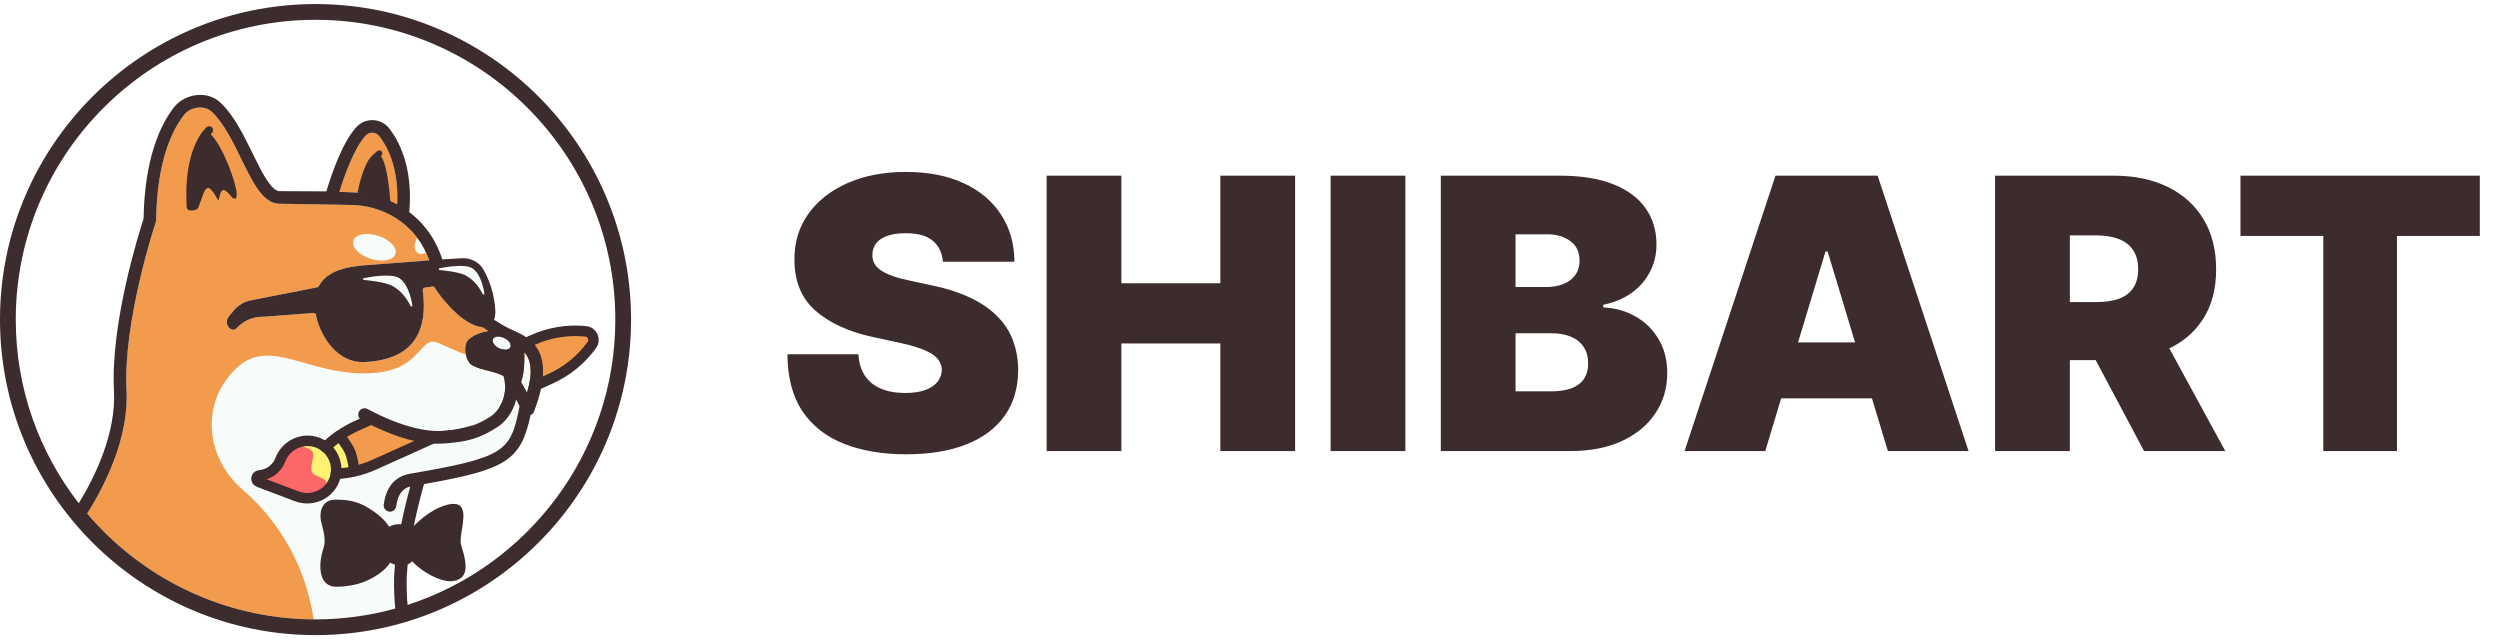
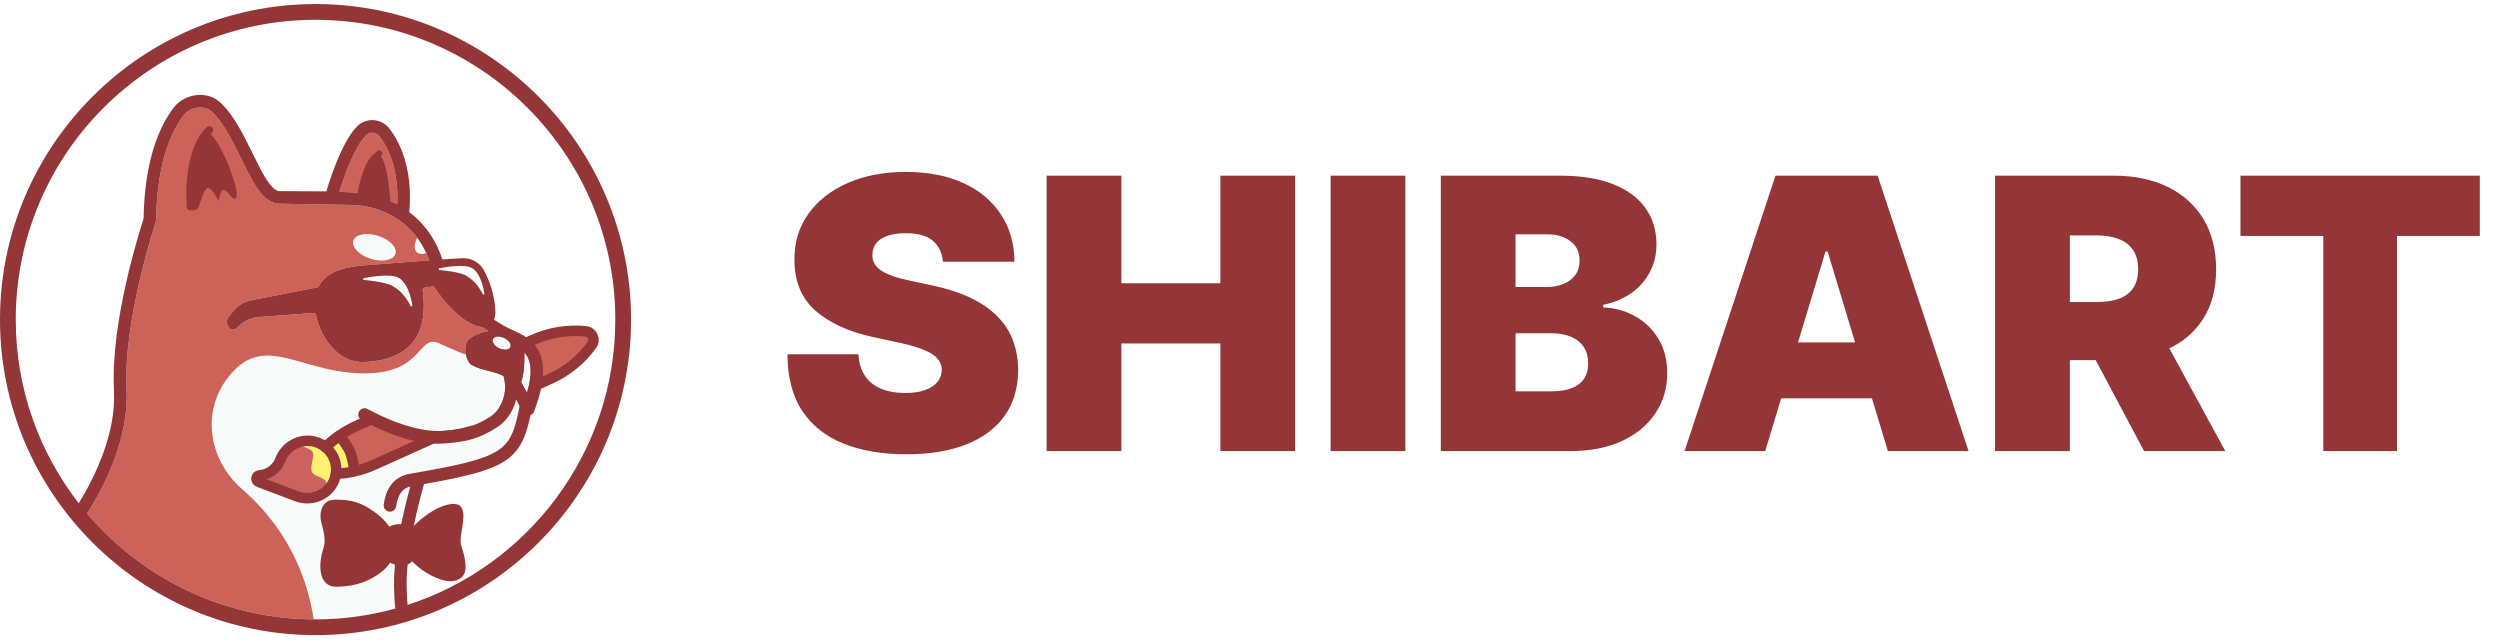
<svg xmlns="http://www.w3.org/2000/svg" width="206" height="53" viewBox="0 0 206 53" fill="none">
  <path d="M32.535 47.394C32.55 47.111 32.571 46.824 32.598 46.533C32.38 46.46 32.201 46.362 32.201 46.362C32.201 46.362 31.952 46.808 31.309 47.261C30.569 47.783 29.526 48.334 27.775 48.348C26.259 48.36 26.273 46.478 26.697 45.207C27.02 44.244 26.503 43.27 26.466 42.653C26.423 41.926 26.716 41.502 27.071 41.309C27.239 41.218 27.452 41.173 27.702 41.171C27.707 41.171 27.712 41.171 27.717 41.171C28.959 41.17 29.792 41.368 30.959 42.219C31.824 42.849 32.118 43.398 32.118 43.398C32.292 43.32 32.59 43.16 33.098 43.202C33.103 43.202 33.108 43.203 33.114 43.203C33.375 41.918 33.666 40.791 33.858 40.091C33.357 40.218 32.865 40.556 32.701 41.716C32.664 41.975 32.442 42.163 32.188 42.163C32.163 42.163 32.139 42.161 32.114 42.157C31.83 42.117 31.633 41.854 31.673 41.571C31.881 40.098 32.615 39.244 33.857 39.032C41.706 37.688 42.134 37.214 42.866 33.477C42.817 33.364 42.718 33.168 42.59 32.924C42.321 33.991 41.665 34.791 41.065 35.176C39.569 36.139 37.945 36.443 36.845 36.529C36.575 36.55 36.307 36.56 36.043 36.56C34.814 36.56 33.686 36.336 32.924 35.926C32.671 35.791 32.577 35.476 32.711 35.223C32.847 34.971 33.161 34.876 33.414 35.011C34.161 35.412 35.444 35.596 36.764 35.494C37.745 35.417 39.19 35.148 40.504 34.303C40.978 33.998 42.047 32.799 41.55 30.993C40.779 30.564 39.756 30.545 38.932 30.073C38.675 29.926 38.501 29.575 38.428 29.194C38.289 29.164 38.151 29.123 38.016 29.067C37.544 28.872 36.952 28.616 36.212 28.279C34.387 27.446 35.044 31.232 29.026 30.722C24.71 30.355 21.971 27.879 19.398 30.471C16.526 33.364 17.05 37.74 20.031 40.333C24.12 43.887 25.474 48.162 25.901 51.035C25.952 51.035 26.003 51.037 26.054 51.037C28.329 51.037 30.533 50.726 32.627 50.147C32.473 48.72 32.532 47.454 32.535 47.394Z" fill="#F7FBFA" />
-   <path d="M41.133 32.404C40.282 33.583 39.12 34.561 37.7 35.2L30.834 38.292C30.303 38.531 29.761 38.711 29.215 38.836C27.924 39.132 26.609 39.117 25.366 38.827C25.98 37.691 26.853 36.686 27.948 35.911C28.393 35.596 28.875 35.319 29.391 35.087L36.257 31.995C37.677 31.356 39.179 31.134 40.625 31.278C41.173 31.332 41.455 31.959 41.133 32.404Z" fill="#F29B4C" />
-   <path d="M48.767 28.426C47.916 29.605 46.754 30.583 45.334 31.222L38.468 34.314C37.937 34.553 37.395 34.733 36.849 34.858C35.558 35.154 34.243 35.139 33 34.849C33.614 33.713 34.487 32.708 35.582 31.933C36.027 31.618 36.509 31.341 37.025 31.109L43.891 28.017C45.311 27.378 46.813 27.156 48.259 27.3C48.807 27.354 49.089 27.98 48.767 28.426Z" fill="#F29B4C" stroke="#3C2C2D" stroke-width="0.865" />
+   <path d="M41.133 32.404C40.282 33.583 39.12 34.561 37.7 35.2L30.834 38.292C30.303 38.531 29.761 38.711 29.215 38.836C27.924 39.132 26.609 39.117 25.366 38.827C25.98 37.691 26.853 36.686 27.948 35.911C28.393 35.596 28.875 35.319 29.391 35.087L36.257 31.995C37.677 31.356 39.179 31.134 40.625 31.278C41.173 31.332 41.455 31.959 41.133 32.404Z" fill="#CC6258" />
+   <path d="M48.767 28.426C47.916 29.605 46.754 30.583 45.334 31.222L38.468 34.314C37.937 34.553 37.395 34.733 36.849 34.858C35.558 35.154 34.243 35.139 33 34.849C33.614 33.713 34.487 32.708 35.582 31.933C36.027 31.618 36.509 31.341 37.025 31.109L43.891 28.017C45.311 27.378 46.813 27.156 48.259 27.3C48.807 27.354 49.089 27.98 48.767 28.426Z" fill="#CC6258" stroke="#943537" stroke-width="0.865" />
  <path d="M29.215 38.836C27.924 39.132 26.609 39.117 25.366 38.827C25.98 37.691 26.853 36.686 27.948 35.911C28.808 36.626 29.282 37.717 29.215 38.836Z" fill="#FFF273" />
  <path d="M26.187 36.479C24.953 36.002 23.566 36.652 23.097 37.89C22.824 38.612 22.157 39.11 21.388 39.168C21.091 39.19 21.032 39.6 21.31 39.705L24.45 40.895C25.688 41.364 27.094 40.758 27.555 39.517C28.006 38.301 27.396 36.947 26.187 36.479Z" fill="#FFF273" />
-   <path d="M25.467 36.993C24.159 36.486 23.825 36.191 23.289 37.606C22.976 38.431 22.249 39.013 21.424 39.1C21.106 39.134 21.031 39.599 21.326 39.711L24.655 40.973C25.967 41.47 26.349 41.361 26.876 39.943C27.094 39.355 25.852 39.321 25.695 38.869C25.481 38.251 26.207 37.28 25.467 36.993Z" fill="#FE6768" />
-   <path d="M29.171 38.562C29.131 38.44 29.051 37.694 28.82 37.183C28.576 36.645 28.045 35.992 27.948 35.911C27.546 36.196 27.173 36.512 26.832 36.854" stroke="#3C2C2D" stroke-width="0.865" stroke-miterlimit="10" stroke-linecap="round" stroke-linejoin="round" />
-   <path d="M26.832 36.855C27.173 36.512 27.546 36.196 27.948 35.911C28.393 35.596 28.875 35.319 29.391 35.087L36.257 31.995C37.677 31.355 39.179 31.134 40.625 31.278C41.173 31.332 41.455 31.958 41.133 32.404C40.282 33.583 39.12 34.561 37.7 35.2L30.834 38.292C30.303 38.531 29.761 38.711 29.215 38.836C28.704 38.953 28.189 39.022 27.677 39.043" stroke="#3C2C2D" stroke-width="0.865" stroke-miterlimit="10" stroke-linecap="round" stroke-linejoin="round" />
-   <path d="M26.187 36.479C24.953 36.002 23.566 36.652 23.097 37.89C22.824 38.612 22.157 39.11 21.388 39.168C21.091 39.19 21.032 39.6 21.31 39.705L24.45 40.895C25.688 41.364 27.094 40.758 27.555 39.517C28.006 38.301 27.396 36.947 26.187 36.479Z" stroke="#3C2C2D" stroke-width="0.865" stroke-miterlimit="10" stroke-linecap="round" stroke-linejoin="round" />
+   <path d="M25.467 36.993C24.159 36.486 23.825 36.191 23.289 37.606C22.976 38.431 22.249 39.013 21.424 39.1C21.106 39.134 21.031 39.599 21.326 39.711L24.655 40.973C25.967 41.47 26.349 41.361 26.876 39.943C27.094 39.355 25.852 39.321 25.695 38.869C25.481 38.251 26.207 37.28 25.467 36.993Z" fill="#CC6260" />
+   <path d="M29.171 38.562C29.131 38.44 29.051 37.694 28.82 37.183C28.576 36.645 28.045 35.992 27.948 35.911C27.546 36.196 27.173 36.512 26.832 36.854" stroke="#943537" stroke-width="0.865" stroke-miterlimit="10" stroke-linecap="round" stroke-linejoin="round" />
+   <path d="M26.832 36.855C27.173 36.512 27.546 36.196 27.948 35.911C28.393 35.596 28.875 35.319 29.391 35.087L36.257 31.995C37.677 31.355 39.179 31.134 40.625 31.278C41.173 31.332 41.455 31.958 41.133 32.404C40.282 33.583 39.12 34.561 37.7 35.2L30.834 38.292C30.303 38.531 29.761 38.711 29.215 38.836C28.704 38.953 28.189 39.022 27.677 39.043" stroke="#943537" stroke-width="0.865" stroke-miterlimit="10" stroke-linecap="round" stroke-linejoin="round" />
+   <path d="M26.187 36.479C24.953 36.002 23.566 36.652 23.097 37.89C22.824 38.612 22.157 39.11 21.388 39.168C21.091 39.19 21.032 39.6 21.31 39.705L24.45 40.895C25.688 41.364 27.094 40.758 27.555 39.517C28.006 38.301 27.396 36.947 26.187 36.479Z" stroke="#943537" stroke-width="0.865" stroke-miterlimit="10" stroke-linecap="round" stroke-linejoin="round" />
  <path d="M33.334 35.1C33.081 34.965 32.793 34.97 32.657 35.223L28.972 34.073L23.953 35.493L19.709 39.102C16.727 36.509 16.473 33.363 19.344 30.47C21.917 27.878 24.656 30.355 28.972 30.721C34.989 31.232 34.333 27.446 36.158 28.279C36.898 28.616 37.49 28.872 37.962 29.067C38.097 29.123 38.235 29.164 38.374 29.194C38.447 29.574 38.621 29.925 38.877 30.072C39.702 30.545 40.725 30.564 41.496 30.992C41.993 32.799 40.923 33.998 40.45 34.303C39.136 35.148 37.691 35.417 36.71 35.493C35.39 35.596 34.081 35.501 33.334 35.1Z" fill="#F7FBFA" />
  <path d="M43.215 29.308C43.215 29.453 43.209 29.598 43.205 29.743C43.203 29.803 43.201 29.865 43.199 29.93L43.2 29.913C43.199 29.941 43.197 29.97 43.196 29.998C43.179 30.43 43.136 30.879 42.946 31.494C43.146 31.853 43.303 32.144 43.427 32.38C43.947 30.571 43.72 29.613 43.208 29.027C43.215 29.114 43.218 29.207 43.215 29.308Z" fill="#F7FBFA" />
-   <path d="M31.256 11.22C31.122 11.048 30.921 10.944 30.704 10.934C30.485 10.925 30.287 11.007 30.138 11.166C29.158 12.216 28.341 14.59 27.967 15.808L29.117 15.852C30.411 15.903 31.643 16.245 32.727 16.833C32.874 13.803 31.892 12.034 31.256 11.22Z" fill="#F29B4C" />
-   <path d="M39.762 26.961C38.26 26.863 36.454 24.736 35.814 23.696C35.774 23.632 35.7 23.597 35.626 23.608L34.991 23.704C34.891 23.72 34.819 23.814 34.833 23.916C35.292 27.335 33.991 29.297 30.966 29.746C30.661 29.791 30.337 29.819 30.003 29.831C29.965 29.832 29.927 29.833 29.889 29.833C27.486 29.833 26.257 27.229 26.037 25.945C26.021 25.853 25.933 25.785 25.849 25.789L21.704 26.101C21.529 26.096 21.364 26.107 21.202 26.131C20.545 26.228 19.938 26.553 19.492 27.047C19.373 27.18 19.161 27.208 19.01 27.111C18.842 27.003 18.733 26.835 18.701 26.639C18.67 26.442 18.722 26.248 18.848 26.094L19.238 25.613C19.632 25.13 20.189 24.813 20.806 24.722L26.122 23.68C26.187 23.671 26.238 23.634 26.266 23.582C26.983 22.244 28.69 22.022 29.418 21.927C29.481 21.919 29.537 21.912 29.583 21.905C29.704 21.887 29.776 21.881 29.778 21.881L35.377 21.453C35.129 20.782 34.79 20.126 34.365 19.568C33.131 17.95 31.204 16.974 29.075 16.89L22.987 16.787C21.665 16.742 20.841 15.057 19.886 13.106C19.196 11.695 18.413 10.095 17.433 9.195C17.162 8.945 16.775 8.827 16.348 8.864C15.867 8.904 15.421 9.136 15.152 9.482C14.145 10.784 12.931 13.341 12.866 18.126C12.865 18.18 12.856 18.233 12.839 18.284C12.812 18.365 10.124 26.465 10.427 32.136C10.638 36.092 8.607 40.059 7.184 42.32C11.687 47.613 18.379 50.989 25.846 51.034C25.419 48.161 24.066 43.886 19.977 40.332C16.995 37.74 16.472 33.364 19.344 30.47C21.917 27.879 24.656 30.355 28.972 30.721C34.989 31.232 34.333 27.446 36.158 28.279C36.898 28.616 37.489 28.872 37.962 29.067C38.097 29.123 38.235 29.164 38.374 29.194C38.284 28.718 38.352 28.194 38.619 27.964C39.054 27.589 39.635 27.385 40.235 27.277C40.083 27.179 39.925 27.073 39.762 26.961Z" fill="#F29B4C" />
+   <path d="M31.256 11.22C31.122 11.048 30.921 10.944 30.704 10.934C30.485 10.925 30.287 11.007 30.138 11.166C29.158 12.216 28.341 14.59 27.967 15.808L29.117 15.852C30.411 15.903 31.643 16.245 32.727 16.833C32.874 13.803 31.892 12.034 31.256 11.22Z" fill="#CC6258" />
+   <path d="M39.762 26.961C38.26 26.863 36.454 24.736 35.814 23.696C35.774 23.632 35.7 23.597 35.626 23.608L34.991 23.704C34.891 23.72 34.819 23.814 34.833 23.916C35.292 27.335 33.991 29.297 30.966 29.746C30.661 29.791 30.337 29.819 30.003 29.831C29.965 29.832 29.927 29.833 29.889 29.833C27.486 29.833 26.257 27.229 26.037 25.945C26.021 25.853 25.933 25.785 25.849 25.789L21.704 26.101C21.529 26.096 21.364 26.107 21.202 26.131C20.545 26.228 19.938 26.553 19.492 27.047C19.373 27.18 19.161 27.208 19.01 27.111C18.842 27.003 18.733 26.835 18.701 26.639C18.67 26.442 18.722 26.248 18.848 26.094L19.238 25.613C19.632 25.13 20.189 24.813 20.806 24.722L26.122 23.68C26.187 23.671 26.238 23.634 26.266 23.582C26.983 22.244 28.69 22.022 29.418 21.927C29.481 21.919 29.537 21.912 29.583 21.905C29.704 21.887 29.776 21.881 29.778 21.881L35.377 21.453C35.129 20.782 34.79 20.126 34.365 19.568C33.131 17.95 31.204 16.974 29.075 16.89L22.987 16.787C21.665 16.742 20.841 15.057 19.886 13.106C19.196 11.695 18.413 10.095 17.433 9.195C17.162 8.945 16.775 8.827 16.348 8.864C15.867 8.904 15.421 9.136 15.152 9.482C14.145 10.784 12.931 13.341 12.866 18.126C12.865 18.18 12.856 18.233 12.839 18.284C12.812 18.365 10.124 26.465 10.427 32.136C10.638 36.092 8.607 40.059 7.184 42.32C11.687 47.613 18.379 50.989 25.846 51.034C25.419 48.161 24.066 43.886 19.977 40.332C16.995 37.74 16.472 33.364 19.344 30.47C21.917 27.879 24.656 30.355 28.972 30.721C34.989 31.232 34.333 27.446 36.158 28.279C36.898 28.616 37.489 28.872 37.962 29.067C38.097 29.123 38.235 29.164 38.374 29.194C38.284 28.718 38.352 28.194 38.619 27.964C39.054 27.589 39.635 27.385 40.235 27.277C40.083 27.179 39.925 27.073 39.762 26.961Z" fill="#CC6258" />
  <path d="M40.63 27.941C40.521 28.171 40.752 28.509 41.146 28.695C41.541 28.883 41.949 28.847 42.058 28.617C42.166 28.387 41.936 28.049 41.541 27.862C41.147 27.675 40.739 27.71 40.63 27.941Z" fill="#F7FBFA" />
  <path d="M30.551 21.324C31.51 21.623 32.42 21.442 32.584 20.919C32.747 20.396 32.103 19.728 31.145 19.427C30.186 19.128 29.277 19.309 29.112 19.832C28.949 20.355 29.593 21.024 30.551 21.324Z" fill="#F7FBFA" />
  <path d="M35.126 20.848C34.919 20.401 34.67 19.972 34.38 19.587C34.121 20.075 34.087 20.548 34.341 20.781C34.52 20.947 34.808 20.96 35.126 20.848Z" fill="#F7FBFA" />
  <path d="M32.892 22.912C32.226 22.49 30.341 22.844 29.97 22.92C29.934 22.927 29.909 22.96 29.911 22.997C29.913 23.034 29.942 23.064 29.978 23.067C29.996 23.068 31.748 23.206 32.369 23.578C32.821 23.849 33.349 24.255 33.84 25.219C33.855 25.248 33.886 25.264 33.918 25.259C33.921 25.259 33.925 25.257 33.928 25.257C33.963 25.246 33.985 25.212 33.98 25.176C33.971 25.106 33.744 23.451 32.892 22.912Z" fill="#F7FBFA" />
  <path d="M36.222 22.25C36.238 22.252 37.852 22.38 38.423 22.721C38.839 22.97 39.325 23.344 39.777 24.232C39.792 24.261 39.823 24.276 39.854 24.272C39.858 24.271 39.862 24.27 39.865 24.269C39.9 24.258 39.921 24.224 39.916 24.189C39.908 24.124 39.699 22.596 38.911 22.097C38.296 21.707 36.555 22.034 36.213 22.104C36.177 22.111 36.152 22.145 36.154 22.181C36.156 22.218 36.185 22.248 36.222 22.25Z" fill="#F7FBFA" />
-   <path d="M33.586 49.844C33.466 48.572 33.518 47.458 33.519 47.444C33.534 47.14 33.558 46.827 33.59 46.509C33.877 46.4 33.948 46.243 33.948 46.243C34.867 47.202 36.242 47.901 37.132 47.894C37.214 47.893 37.291 47.886 37.365 47.873C38.527 47.668 38.583 46.733 38.006 44.948C37.737 44.114 38.676 42.162 37.812 41.611C37.704 41.542 37.469 41.519 37.308 41.52C37.27 41.52 37.235 41.521 37.209 41.525C35.784 41.72 34.553 42.879 34.094 43.34C34.421 41.755 34.789 40.414 34.94 39.888C41.751 38.683 42.905 37.957 43.721 34.204C43.846 34.151 43.951 34.05 44.003 33.914C45.943 28.861 43.637 27.826 42.259 27.208C42.149 27.159 42.044 27.111 41.944 27.063C41.616 26.905 41.196 26.666 40.713 26.348C40.789 26.133 40.835 25.857 40.813 25.523C40.738 24.372 40.419 23.273 39.865 22.257C39.511 21.608 38.789 21.224 38.025 21.28L36.45 21.375C36.161 20.499 35.739 19.657 35.191 18.938C34.767 18.383 34.273 17.894 33.724 17.477C34.057 13.754 32.843 11.566 32.075 10.581C31.753 10.17 31.271 9.921 30.75 9.898C30.226 9.876 29.733 10.08 29.379 10.459C28.17 11.755 27.244 14.585 26.894 15.768L23.024 15.75C22.324 15.726 21.524 14.092 20.819 12.65C20.088 11.156 19.26 9.463 18.136 8.431C17.648 7.982 16.982 7.768 16.26 7.83C15.495 7.894 14.774 8.275 14.331 8.847C13.233 10.267 11.911 13.011 11.829 18.032C11.532 18.934 9.089 26.557 9.39 32.191C9.578 35.703 7.827 39.282 6.49 41.468C3.238 37.284 1.298 32.032 1.298 26.334C1.298 12.713 12.379 1.632 26 1.632C39.621 1.632 50.702 12.713 50.702 26.334C50.702 37.309 43.507 46.635 33.586 49.844ZM36.154 22.182C36.152 22.145 36.177 22.112 36.213 22.105C36.555 22.035 38.296 21.708 38.911 22.098C39.699 22.597 39.908 24.125 39.916 24.19C39.921 24.225 39.9 24.259 39.865 24.27C39.862 24.271 39.858 24.272 39.854 24.273C39.823 24.277 39.792 24.262 39.777 24.233C39.325 23.345 38.839 22.971 38.423 22.722C37.852 22.38 36.238 22.253 36.221 22.251C36.185 22.248 36.156 22.219 36.154 22.182ZM29.91 22.998C29.908 22.961 29.933 22.928 29.97 22.921C30.341 22.845 32.226 22.491 32.892 22.912C33.744 23.452 33.971 25.107 33.979 25.177C33.984 25.213 33.963 25.247 33.928 25.258C33.925 25.258 33.921 25.26 33.917 25.26C33.886 25.265 33.855 25.249 33.84 25.22C33.349 24.255 32.821 23.849 32.369 23.579C31.748 23.207 29.996 23.069 29.978 23.067C29.941 23.064 29.913 23.035 29.91 22.998ZM41.146 28.696C40.752 28.51 40.521 28.172 40.63 27.941C40.739 27.711 41.147 27.675 41.541 27.862C41.936 28.05 42.166 28.387 42.057 28.618C41.949 28.848 41.541 28.883 41.146 28.696ZM43.427 32.381C43.303 32.145 43.146 31.854 42.946 31.494C43.136 30.879 43.179 30.43 43.196 29.998C43.197 29.97 43.199 29.942 43.2 29.914L43.199 29.931C43.201 29.866 43.203 29.804 43.205 29.744C43.209 29.599 43.215 29.454 43.215 29.309C43.218 29.207 43.215 29.114 43.207 29.027C43.72 29.614 43.947 30.572 43.427 32.381ZM32.727 16.834C31.644 16.246 30.412 15.904 29.117 15.853L27.968 15.809C28.341 14.591 29.159 12.217 30.138 11.167C30.287 11.008 30.485 10.926 30.704 10.935C30.921 10.945 31.122 11.049 31.256 11.221C31.892 12.035 32.874 13.804 32.727 16.834ZM26 51.037C25.949 51.037 25.898 51.035 25.847 51.035C18.379 50.989 11.688 47.613 7.184 42.32C8.607 40.059 10.638 36.093 10.427 32.137C10.124 26.465 12.812 18.365 12.839 18.284C12.856 18.233 12.865 18.18 12.866 18.126C12.931 13.341 14.146 10.785 15.152 9.483C15.421 9.136 15.868 8.904 16.348 8.864C16.775 8.827 17.162 8.945 17.434 9.195C18.413 10.095 19.196 11.695 19.886 13.106C20.841 15.058 21.666 16.742 22.987 16.787L29.076 16.89C31.204 16.975 33.132 17.95 34.365 19.568C34.791 20.126 35.129 20.783 35.377 21.453L29.778 21.881C29.776 21.881 29.704 21.887 29.583 21.905C29.537 21.912 29.482 21.919 29.418 21.927C28.69 22.023 26.983 22.244 26.266 23.582C26.238 23.635 26.188 23.671 26.123 23.68L20.806 24.722C20.189 24.813 19.633 25.13 19.238 25.614L18.848 26.094C18.722 26.248 18.67 26.442 18.702 26.639C18.733 26.836 18.843 27.004 19.01 27.112C19.161 27.208 19.373 27.18 19.492 27.048C19.938 26.554 20.545 26.229 21.202 26.131C21.364 26.108 21.529 26.097 21.704 26.101L25.849 25.789C25.933 25.785 26.022 25.853 26.038 25.945C26.257 27.229 27.486 29.833 29.889 29.833C29.927 29.833 29.965 29.832 30.003 29.831C30.337 29.82 30.661 29.791 30.967 29.746C33.991 29.297 35.292 27.335 34.833 23.916C34.819 23.814 34.891 23.72 34.992 23.704L35.626 23.608C35.7 23.597 35.775 23.632 35.814 23.696C36.454 24.736 38.26 26.864 39.762 26.961C39.925 27.073 40.083 27.179 40.235 27.277C39.635 27.385 39.054 27.589 38.619 27.965C38.352 28.195 38.284 28.718 38.374 29.194C38.447 29.574 38.621 29.925 38.877 30.073C39.702 30.545 40.724 30.564 41.496 30.992C41.993 32.799 40.923 33.998 40.45 34.303C39.136 35.148 38.236 35.347 36.71 35.493C34.118 35.741 31.033 34.103 30.286 33.702C30.033 33.566 29.719 33.661 29.583 33.914C29.448 34.167 29.543 34.481 29.796 34.617C30.558 35.026 33.454 36.563 35.989 36.56C36.302 36.559 36.478 36.554 36.791 36.529C38.516 36.39 39.515 36.139 41.011 35.176C41.611 34.79 42.267 33.991 42.535 32.924C42.664 33.168 42.763 33.364 42.812 33.477C42.08 37.214 41.652 37.688 33.803 39.032C32.561 39.244 31.827 40.098 31.619 41.571C31.579 41.854 31.776 42.117 32.06 42.157C32.085 42.161 32.109 42.163 32.134 42.163C32.388 42.163 32.61 41.975 32.647 41.716C32.811 40.556 33.303 40.218 33.803 40.091C33.612 40.791 33.321 41.918 33.059 43.203C33.054 43.203 33.049 43.202 33.044 43.202C32.536 43.16 32.238 43.32 32.064 43.398C32.064 43.398 31.77 42.849 30.905 42.219C29.738 41.368 28.905 41.17 27.663 41.171C27.658 41.171 27.653 41.171 27.648 41.171C27.398 41.173 27.185 41.218 27.017 41.309C26.662 41.502 26.369 41.926 26.412 42.652C26.448 43.269 26.965 44.244 26.643 45.207C26.218 46.478 26.205 48.36 27.721 48.348C29.472 48.334 30.515 47.782 31.255 47.261C31.898 46.808 32.147 46.361 32.147 46.361C32.147 46.361 32.326 46.459 32.544 46.533C32.517 46.824 32.496 47.111 32.481 47.394C32.478 47.454 32.419 48.72 32.573 50.147C30.479 50.726 28.275 51.037 26 51.037ZM26 0.334C11.664 0.334 0 11.998 0 26.334C0 40.67 11.664 52.334 26 52.334C40.337 52.334 52 40.67 52 26.334C52 11.998 40.337 0.334 26 0.334Z" fill="#3C2C2D" />
-   <path d="M17.358 11.062C17.41 11.005 17.441 10.976 17.445 10.973C17.581 10.859 17.599 10.655 17.485 10.518C17.37 10.38 17.166 10.361 17.028 10.477C16.948 10.543 15.073 12.165 15.385 17.057C15.391 17.155 15.443 17.246 15.524 17.303C15.547 17.318 16.195 17.467 16.363 17.049C16.676 16.274 16.798 15.572 17.118 15.494C17.425 15.418 17.924 16.441 18.02 16.55C18.02 16.55 18.114 15.658 18.413 15.658C18.622 15.658 18.962 16.06 19.15 16.303C19.5 16.451 19.484 16.35 19.5 15.975C19.53 15.264 18.373 12.009 17.358 11.062Z" fill="#3C2C2D" />
-   <path d="M29.461 15.872C29.461 15.872 30.029 12.69 31.099 12.69C31.923 12.69 32.162 16.587 32.162 16.587L29.461 15.872Z" fill="#3C2C2D" />
-   <path d="M30.354 14.135C30.339 14.135 30.323 14.133 30.308 14.131C30.171 14.105 30.081 13.974 30.106 13.838C30.112 13.807 30.256 13.059 31.105 12.435C31.217 12.353 31.375 12.377 31.458 12.489C31.54 12.601 31.516 12.759 31.404 12.842C30.726 13.34 30.607 13.906 30.602 13.93C30.579 14.05 30.473 14.135 30.354 14.135Z" fill="#3C2C2D" />
-   <path d="M77.694 21.567C77.635 20.829 77.358 20.253 76.863 19.839C76.376 19.425 75.633 19.218 74.636 19.218C74.001 19.218 73.48 19.296 73.074 19.451C72.675 19.599 72.38 19.802 72.188 20.06C71.996 20.319 71.896 20.614 71.889 20.947C71.874 21.22 71.922 21.468 72.033 21.689C72.151 21.903 72.335 22.099 72.587 22.276C72.838 22.446 73.159 22.601 73.551 22.742C73.942 22.882 74.407 23.008 74.947 23.118L76.808 23.517C78.064 23.783 79.138 24.134 80.032 24.57C80.926 25.006 81.657 25.519 82.226 26.11C82.795 26.693 83.212 27.351 83.478 28.082C83.751 28.813 83.891 29.611 83.899 30.475C83.891 31.967 83.519 33.23 82.78 34.264C82.041 35.298 80.985 36.085 79.611 36.624C78.245 37.163 76.601 37.433 74.681 37.433C72.709 37.433 70.987 37.141 69.518 36.558C68.055 35.974 66.918 35.077 66.105 33.865C65.3 32.647 64.894 31.088 64.886 29.19H70.736C70.773 29.884 70.947 30.468 71.257 30.941C71.567 31.413 72.003 31.771 72.564 32.015C73.133 32.259 73.809 32.381 74.592 32.381C75.249 32.381 75.8 32.3 76.243 32.137C76.686 31.975 77.022 31.749 77.251 31.461C77.48 31.173 77.598 30.845 77.606 30.475C77.598 30.128 77.484 29.825 77.262 29.567C77.048 29.301 76.694 29.064 76.199 28.858C75.704 28.643 75.035 28.444 74.193 28.259L71.933 27.772C69.924 27.336 68.34 26.608 67.18 25.589C66.028 24.562 65.455 23.163 65.463 21.39C65.455 19.95 65.839 18.69 66.615 17.612C67.398 16.526 68.48 15.68 69.861 15.075C71.25 14.469 72.841 14.166 74.636 14.166C76.468 14.166 78.053 14.473 79.389 15.086C80.726 15.699 81.757 16.563 82.481 17.678C83.212 18.786 83.581 20.083 83.589 21.567H77.694ZM86.242 37.167V14.476H92.402V23.34H100.557V14.476H106.717V37.167H100.557V28.304H92.402V37.167H86.242ZM115.802 14.476V37.167H109.642V14.476H115.802ZM118.722 37.167V14.476H128.561C130.289 14.476 131.74 14.709 132.915 15.174C134.097 15.64 134.987 16.297 135.585 17.146C136.191 17.996 136.493 18.997 136.493 20.149C136.493 20.984 136.309 21.744 135.939 22.431C135.578 23.118 135.068 23.695 134.411 24.16C133.753 24.618 132.985 24.935 132.106 25.113V25.334C133.081 25.371 133.967 25.619 134.765 26.077C135.563 26.527 136.198 27.151 136.671 27.949C137.143 28.739 137.38 29.67 137.38 30.741C137.38 31.982 137.055 33.086 136.405 34.054C135.762 35.022 134.846 35.782 133.657 36.336C132.468 36.89 131.05 37.167 129.403 37.167H118.722ZM124.882 32.248H127.763C128.797 32.248 129.572 32.056 130.089 31.672C130.607 31.28 130.865 30.704 130.865 29.943C130.865 29.412 130.743 28.961 130.499 28.592C130.256 28.222 129.909 27.942 129.458 27.75C129.015 27.558 128.479 27.462 127.851 27.462H124.882V32.248ZM124.882 23.65H127.408C127.947 23.65 128.424 23.565 128.838 23.395C129.251 23.226 129.572 22.982 129.801 22.664C130.038 22.339 130.156 21.944 130.156 21.479C130.156 20.777 129.905 20.241 129.403 19.872C128.9 19.495 128.265 19.307 127.497 19.307H124.882V23.65ZM145.457 37.167H138.809L146.299 14.476H154.719L162.209 37.167H155.561L150.598 20.725H150.42L145.457 37.167ZM144.216 28.215H156.714V32.824H144.216V28.215ZM164.395 37.167V14.476H174.189C175.873 14.476 177.347 14.783 178.61 15.396C179.873 16.009 180.855 16.892 181.557 18.044C182.258 19.196 182.609 20.578 182.609 22.188C182.609 23.813 182.247 25.183 181.524 26.298C180.807 27.413 179.799 28.256 178.499 28.824C177.206 29.393 175.696 29.677 173.967 29.677H168.117V24.891H172.726C173.45 24.891 174.067 24.802 174.577 24.625C175.094 24.441 175.489 24.149 175.762 23.75C176.043 23.351 176.183 22.83 176.183 22.188C176.183 21.538 176.043 21.01 175.762 20.603C175.489 20.19 175.094 19.887 174.577 19.695C174.067 19.495 173.45 19.396 172.726 19.396H170.555V37.167H164.395ZM177.69 26.753L183.363 37.167H176.671L171.131 26.753H177.69ZM184.615 19.44V14.476H204.336V19.44H197.511V37.167H191.44V19.44H184.615Z" fill="#3C2C2D" />
+   <path d="M33.586 49.844C33.466 48.572 33.518 47.458 33.519 47.444C33.534 47.14 33.558 46.827 33.59 46.509C33.877 46.4 33.948 46.243 33.948 46.243C34.867 47.202 36.242 47.901 37.132 47.894C37.214 47.893 37.291 47.886 37.365 47.873C38.527 47.668 38.583 46.733 38.006 44.948C37.737 44.114 38.676 42.162 37.812 41.611C37.704 41.542 37.469 41.519 37.308 41.52C37.27 41.52 37.235 41.521 37.209 41.525C35.784 41.72 34.553 42.879 34.094 43.34C34.421 41.755 34.789 40.414 34.94 39.888C41.751 38.683 42.905 37.957 43.721 34.204C43.846 34.151 43.951 34.05 44.003 33.914C45.943 28.861 43.637 27.826 42.259 27.208C42.149 27.159 42.044 27.111 41.944 27.063C41.616 26.905 41.196 26.666 40.713 26.348C40.789 26.133 40.835 25.857 40.813 25.523C40.738 24.372 40.419 23.273 39.865 22.257C39.511 21.608 38.789 21.224 38.025 21.28L36.45 21.375C36.161 20.499 35.739 19.657 35.191 18.938C34.767 18.383 34.273 17.894 33.724 17.477C34.057 13.754 32.843 11.566 32.075 10.581C31.753 10.17 31.271 9.921 30.75 9.898C30.226 9.876 29.733 10.08 29.379 10.459C28.17 11.755 27.244 14.585 26.894 15.768L23.024 15.75C22.324 15.726 21.524 14.092 20.819 12.65C20.088 11.156 19.26 9.463 18.136 8.431C17.648 7.982 16.982 7.768 16.26 7.83C15.495 7.894 14.774 8.275 14.331 8.847C13.233 10.267 11.911 13.011 11.829 18.032C11.532 18.934 9.089 26.557 9.39 32.191C9.578 35.703 7.827 39.282 6.49 41.468C3.238 37.284 1.298 32.032 1.298 26.334C1.298 12.713 12.379 1.632 26 1.632C39.621 1.632 50.702 12.713 50.702 26.334C50.702 37.309 43.507 46.635 33.586 49.844ZM36.154 22.182C36.152 22.145 36.177 22.112 36.213 22.105C36.555 22.035 38.296 21.708 38.911 22.098C39.699 22.597 39.908 24.125 39.916 24.19C39.921 24.225 39.9 24.259 39.865 24.27C39.862 24.271 39.858 24.272 39.854 24.273C39.823 24.277 39.792 24.262 39.777 24.233C39.325 23.345 38.839 22.971 38.423 22.722C37.852 22.38 36.238 22.253 36.221 22.251C36.185 22.248 36.156 22.219 36.154 22.182ZM29.91 22.998C29.908 22.961 29.933 22.928 29.97 22.921C30.341 22.845 32.226 22.491 32.892 22.912C33.744 23.452 33.971 25.107 33.979 25.177C33.984 25.213 33.963 25.247 33.928 25.258C33.925 25.258 33.921 25.26 33.917 25.26C33.886 25.265 33.855 25.249 33.84 25.22C33.349 24.255 32.821 23.849 32.369 23.579C31.748 23.207 29.996 23.069 29.978 23.067C29.941 23.064 29.913 23.035 29.91 22.998ZM41.146 28.696C40.752 28.51 40.521 28.172 40.63 27.941C40.739 27.711 41.147 27.675 41.541 27.862C41.936 28.05 42.166 28.387 42.057 28.618C41.949 28.848 41.541 28.883 41.146 28.696ZM43.427 32.381C43.303 32.145 43.146 31.854 42.946 31.494C43.136 30.879 43.179 30.43 43.196 29.998C43.197 29.97 43.199 29.942 43.2 29.914L43.199 29.931C43.201 29.866 43.203 29.804 43.205 29.744C43.209 29.599 43.215 29.454 43.215 29.309C43.218 29.207 43.215 29.114 43.207 29.027C43.72 29.614 43.947 30.572 43.427 32.381ZM32.727 16.834C31.644 16.246 30.412 15.904 29.117 15.853L27.968 15.809C28.341 14.591 29.159 12.217 30.138 11.167C30.287 11.008 30.485 10.926 30.704 10.935C30.921 10.945 31.122 11.049 31.256 11.221C31.892 12.035 32.874 13.804 32.727 16.834ZM26 51.037C25.949 51.037 25.898 51.035 25.847 51.035C18.379 50.989 11.688 47.613 7.184 42.32C8.607 40.059 10.638 36.093 10.427 32.137C10.124 26.465 12.812 18.365 12.839 18.284C12.856 18.233 12.865 18.18 12.866 18.126C12.931 13.341 14.146 10.785 15.152 9.483C15.421 9.136 15.868 8.904 16.348 8.864C16.775 8.827 17.162 8.945 17.434 9.195C18.413 10.095 19.196 11.695 19.886 13.106C20.841 15.058 21.666 16.742 22.987 16.787L29.076 16.89C31.204 16.975 33.132 17.95 34.365 19.568C34.791 20.126 35.129 20.783 35.377 21.453L29.778 21.881C29.776 21.881 29.704 21.887 29.583 21.905C29.537 21.912 29.482 21.919 29.418 21.927C28.69 22.023 26.983 22.244 26.266 23.582C26.238 23.635 26.188 23.671 26.123 23.68L20.806 24.722C20.189 24.813 19.633 25.13 19.238 25.614L18.848 26.094C18.722 26.248 18.67 26.442 18.702 26.639C18.733 26.836 18.843 27.004 19.01 27.112C19.161 27.208 19.373 27.18 19.492 27.048C19.938 26.554 20.545 26.229 21.202 26.131C21.364 26.108 21.529 26.097 21.704 26.101L25.849 25.789C25.933 25.785 26.022 25.853 26.038 25.945C26.257 27.229 27.486 29.833 29.889 29.833C29.927 29.833 29.965 29.832 30.003 29.831C30.337 29.82 30.661 29.791 30.967 29.746C33.991 29.297 35.292 27.335 34.833 23.916C34.819 23.814 34.891 23.72 34.992 23.704L35.626 23.608C35.7 23.597 35.775 23.632 35.814 23.696C36.454 24.736 38.26 26.864 39.762 26.961C39.925 27.073 40.083 27.179 40.235 27.277C39.635 27.385 39.054 27.589 38.619 27.965C38.352 28.195 38.284 28.718 38.374 29.194C38.447 29.574 38.621 29.925 38.877 30.073C39.702 30.545 40.724 30.564 41.496 30.992C41.993 32.799 40.923 33.998 40.45 34.303C39.136 35.148 38.236 35.347 36.71 35.493C34.118 35.741 31.033 34.103 30.286 33.702C30.033 33.566 29.719 33.661 29.583 33.914C29.448 34.167 29.543 34.481 29.796 34.617C30.558 35.026 33.454 36.563 35.989 36.56C36.302 36.559 36.478 36.554 36.791 36.529C38.516 36.39 39.515 36.139 41.011 35.176C41.611 34.79 42.267 33.991 42.535 32.924C42.664 33.168 42.763 33.364 42.812 33.477C42.08 37.214 41.652 37.688 33.803 39.032C32.561 39.244 31.827 40.098 31.619 41.571C31.579 41.854 31.776 42.117 32.06 42.157C32.085 42.161 32.109 42.163 32.134 42.163C32.388 42.163 32.61 41.975 32.647 41.716C32.811 40.556 33.303 40.218 33.803 40.091C33.612 40.791 33.321 41.918 33.059 43.203C33.054 43.203 33.049 43.202 33.044 43.202C32.536 43.16 32.238 43.32 32.064 43.398C32.064 43.398 31.77 42.849 30.905 42.219C29.738 41.368 28.905 41.17 27.663 41.171C27.658 41.171 27.653 41.171 27.648 41.171C27.398 41.173 27.185 41.218 27.017 41.309C26.662 41.502 26.369 41.926 26.412 42.652C26.448 43.269 26.965 44.244 26.643 45.207C26.218 46.478 26.205 48.36 27.721 48.348C29.472 48.334 30.515 47.782 31.255 47.261C31.898 46.808 32.147 46.361 32.147 46.361C32.147 46.361 32.326 46.459 32.544 46.533C32.517 46.824 32.496 47.111 32.481 47.394C32.478 47.454 32.419 48.72 32.573 50.147C30.479 50.726 28.275 51.037 26 51.037ZM26 0.334C11.664 0.334 0 11.998 0 26.334C0 40.67 11.664 52.334 26 52.334C40.337 52.334 52 40.67 52 26.334C52 11.998 40.337 0.334 26 0.334Z" fill="#943537" />
+   <path d="M17.358 11.062C17.41 11.005 17.441 10.976 17.445 10.973C17.581 10.859 17.599 10.655 17.485 10.518C17.37 10.38 17.166 10.361 17.028 10.477C16.948 10.543 15.073 12.165 15.385 17.057C15.391 17.155 15.443 17.246 15.524 17.303C15.547 17.318 16.195 17.467 16.363 17.049C16.676 16.274 16.798 15.572 17.118 15.494C17.425 15.418 17.924 16.441 18.02 16.55C18.02 16.55 18.114 15.658 18.413 15.658C18.622 15.658 18.962 16.06 19.15 16.303C19.5 16.451 19.484 16.35 19.5 15.975C19.53 15.264 18.373 12.009 17.358 11.062Z" fill="#943537" />
+   <path d="M29.461 15.872C29.461 15.872 30.029 12.69 31.099 12.69C31.923 12.69 32.162 16.587 32.162 16.587L29.461 15.872Z" fill="#943537" />
+   <path d="M30.354 14.135C30.339 14.135 30.323 14.133 30.308 14.131C30.171 14.105 30.081 13.974 30.106 13.838C30.112 13.807 30.256 13.059 31.105 12.435C31.217 12.353 31.375 12.377 31.458 12.489C31.54 12.601 31.516 12.759 31.404 12.842C30.726 13.34 30.607 13.906 30.602 13.93C30.579 14.05 30.473 14.135 30.354 14.135Z" fill="#943537" />
+   <path d="M77.694 21.567C77.635 20.829 77.358 20.253 76.863 19.839C76.376 19.425 75.633 19.218 74.636 19.218C74.001 19.218 73.48 19.296 73.074 19.451C72.675 19.599 72.38 19.802 72.188 20.06C71.996 20.319 71.896 20.614 71.889 20.947C71.874 21.22 71.922 21.468 72.033 21.689C72.151 21.903 72.335 22.099 72.587 22.276C72.838 22.446 73.159 22.601 73.551 22.742C73.942 22.882 74.407 23.008 74.947 23.118L76.808 23.517C78.064 23.783 79.138 24.134 80.032 24.57C80.926 25.006 81.657 25.519 82.226 26.11C82.795 26.693 83.212 27.351 83.478 28.082C83.751 28.813 83.891 29.611 83.899 30.475C83.891 31.967 83.519 33.23 82.78 34.264C82.041 35.298 80.985 36.085 79.611 36.624C78.245 37.163 76.601 37.433 74.681 37.433C72.709 37.433 70.987 37.141 69.518 36.558C68.055 35.974 66.918 35.077 66.105 33.865C65.3 32.647 64.894 31.088 64.886 29.19H70.736C70.773 29.884 70.947 30.468 71.257 30.941C71.567 31.413 72.003 31.771 72.564 32.015C73.133 32.259 73.809 32.381 74.592 32.381C75.249 32.381 75.8 32.3 76.243 32.137C76.686 31.975 77.022 31.749 77.251 31.461C77.48 31.173 77.598 30.845 77.606 30.475C77.598 30.128 77.484 29.825 77.262 29.567C77.048 29.301 76.694 29.064 76.199 28.858C75.704 28.643 75.035 28.444 74.193 28.259L71.933 27.772C69.924 27.336 68.34 26.608 67.18 25.589C66.028 24.562 65.455 23.163 65.463 21.39C65.455 19.95 65.839 18.69 66.615 17.612C67.398 16.526 68.48 15.68 69.861 15.075C71.25 14.469 72.841 14.166 74.636 14.166C76.468 14.166 78.053 14.473 79.389 15.086C80.726 15.699 81.757 16.563 82.481 17.678C83.212 18.786 83.581 20.083 83.589 21.567H77.694ZM86.242 37.167V14.476H92.402V23.34H100.557V14.476H106.717V37.167H100.557V28.304H92.402V37.167H86.242ZM115.802 14.476V37.167H109.642V14.476H115.802ZM118.722 37.167V14.476H128.561C130.289 14.476 131.74 14.709 132.915 15.174C134.097 15.64 134.987 16.297 135.585 17.146C136.191 17.996 136.493 18.997 136.493 20.149C136.493 20.984 136.309 21.744 135.939 22.431C135.578 23.118 135.068 23.695 134.411 24.16C133.753 24.618 132.985 24.935 132.106 25.113V25.334C133.081 25.371 133.967 25.619 134.765 26.077C135.563 26.527 136.198 27.151 136.671 27.949C137.143 28.739 137.38 29.67 137.38 30.741C137.38 31.982 137.055 33.086 136.405 34.054C135.762 35.022 134.846 35.782 133.657 36.336C132.468 36.89 131.05 37.167 129.403 37.167H118.722ZM124.882 32.248H127.763C128.797 32.248 129.572 32.056 130.089 31.672C130.607 31.28 130.865 30.704 130.865 29.943C130.865 29.412 130.743 28.961 130.499 28.592C130.256 28.222 129.909 27.942 129.458 27.75C129.015 27.558 128.479 27.462 127.851 27.462H124.882V32.248ZM124.882 23.65H127.408C127.947 23.65 128.424 23.565 128.838 23.395C129.251 23.226 129.572 22.982 129.801 22.664C130.038 22.339 130.156 21.944 130.156 21.479C130.156 20.777 129.905 20.241 129.403 19.872C128.9 19.495 128.265 19.307 127.497 19.307H124.882V23.65ZM145.457 37.167H138.809L146.299 14.476H154.719L162.209 37.167H155.561L150.598 20.725H150.42L145.457 37.167ZM144.216 28.215H156.714V32.824H144.216V28.215ZM164.395 37.167V14.476H174.189C175.873 14.476 177.347 14.783 178.61 15.396C179.873 16.009 180.855 16.892 181.557 18.044C182.258 19.196 182.609 20.578 182.609 22.188C182.609 23.813 182.247 25.183 181.524 26.298C180.807 27.413 179.799 28.256 178.499 28.824C177.206 29.393 175.696 29.677 173.967 29.677H168.117V24.891H172.726C173.45 24.891 174.067 24.802 174.577 24.625C175.094 24.441 175.489 24.149 175.762 23.75C176.043 23.351 176.183 22.83 176.183 22.188C176.183 21.538 176.043 21.01 175.762 20.603C175.489 20.19 175.094 19.887 174.577 19.695C174.067 19.495 173.45 19.396 172.726 19.396H170.555V37.167H164.395ZM177.69 26.753L183.363 37.167H176.671L171.131 26.753H177.69ZM184.615 19.44V14.476H204.336V19.44H197.511V37.167H191.44V19.44H184.615Z" fill="#943537" />
</svg>
